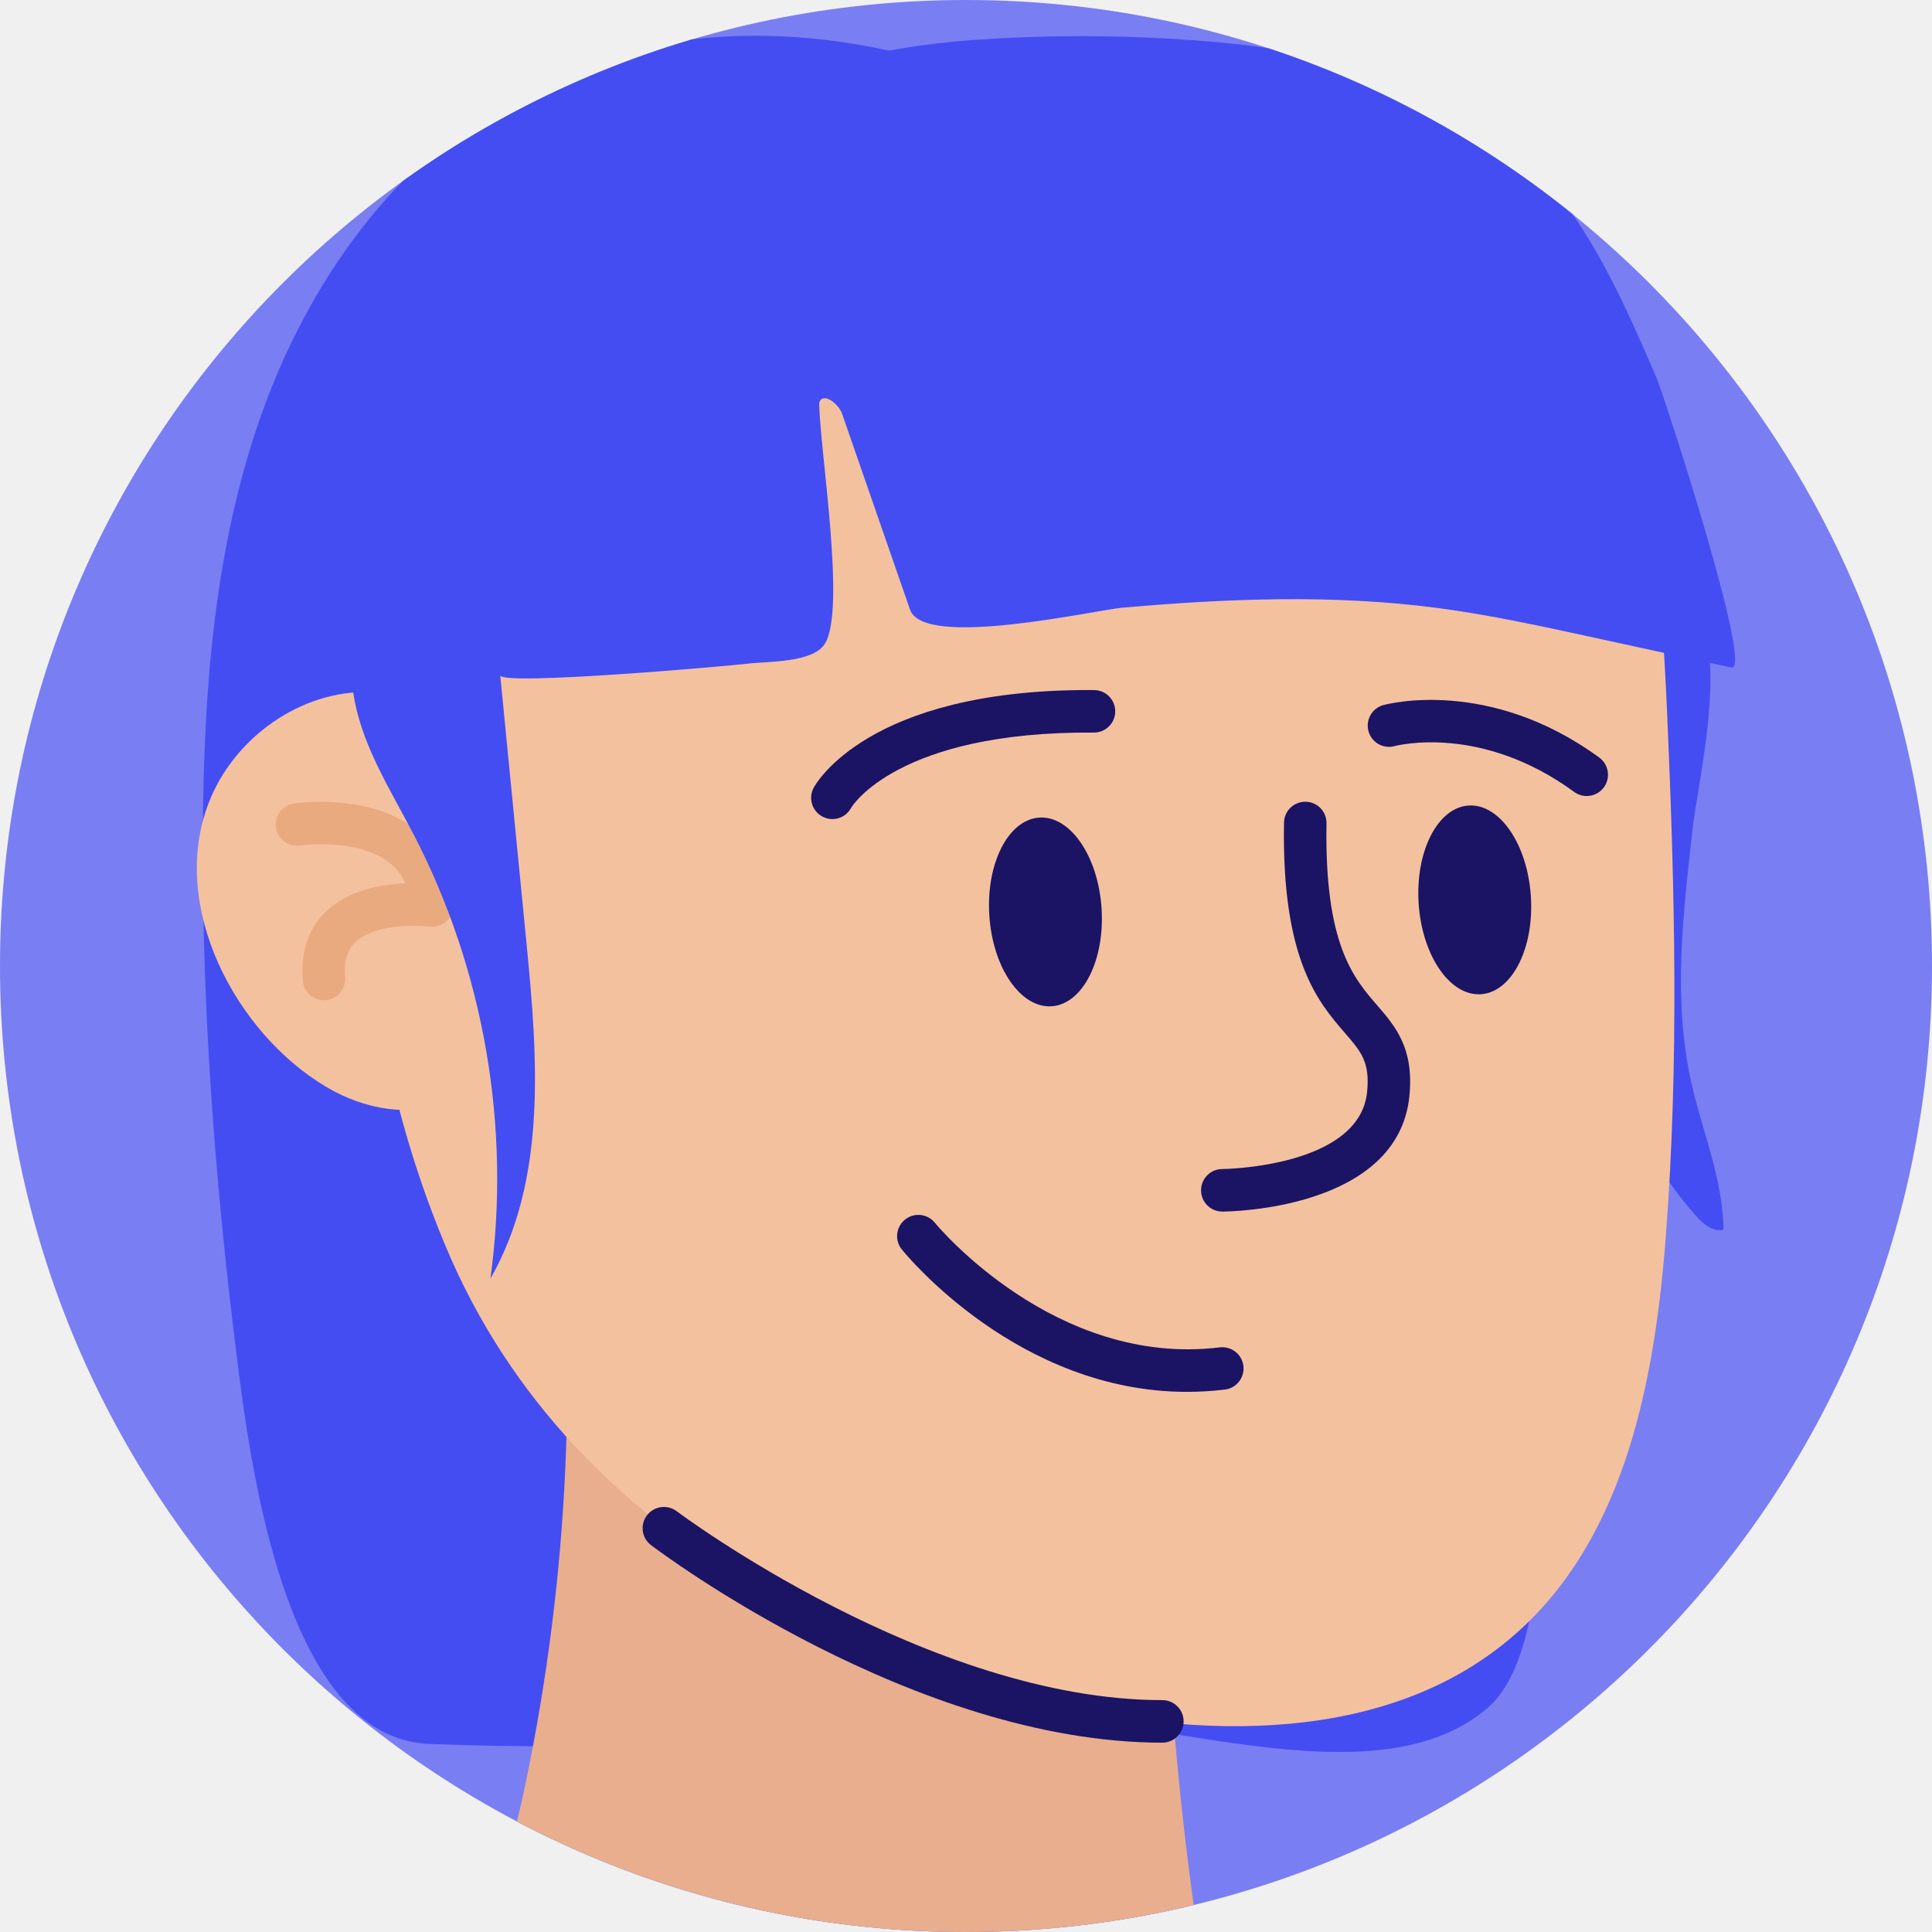
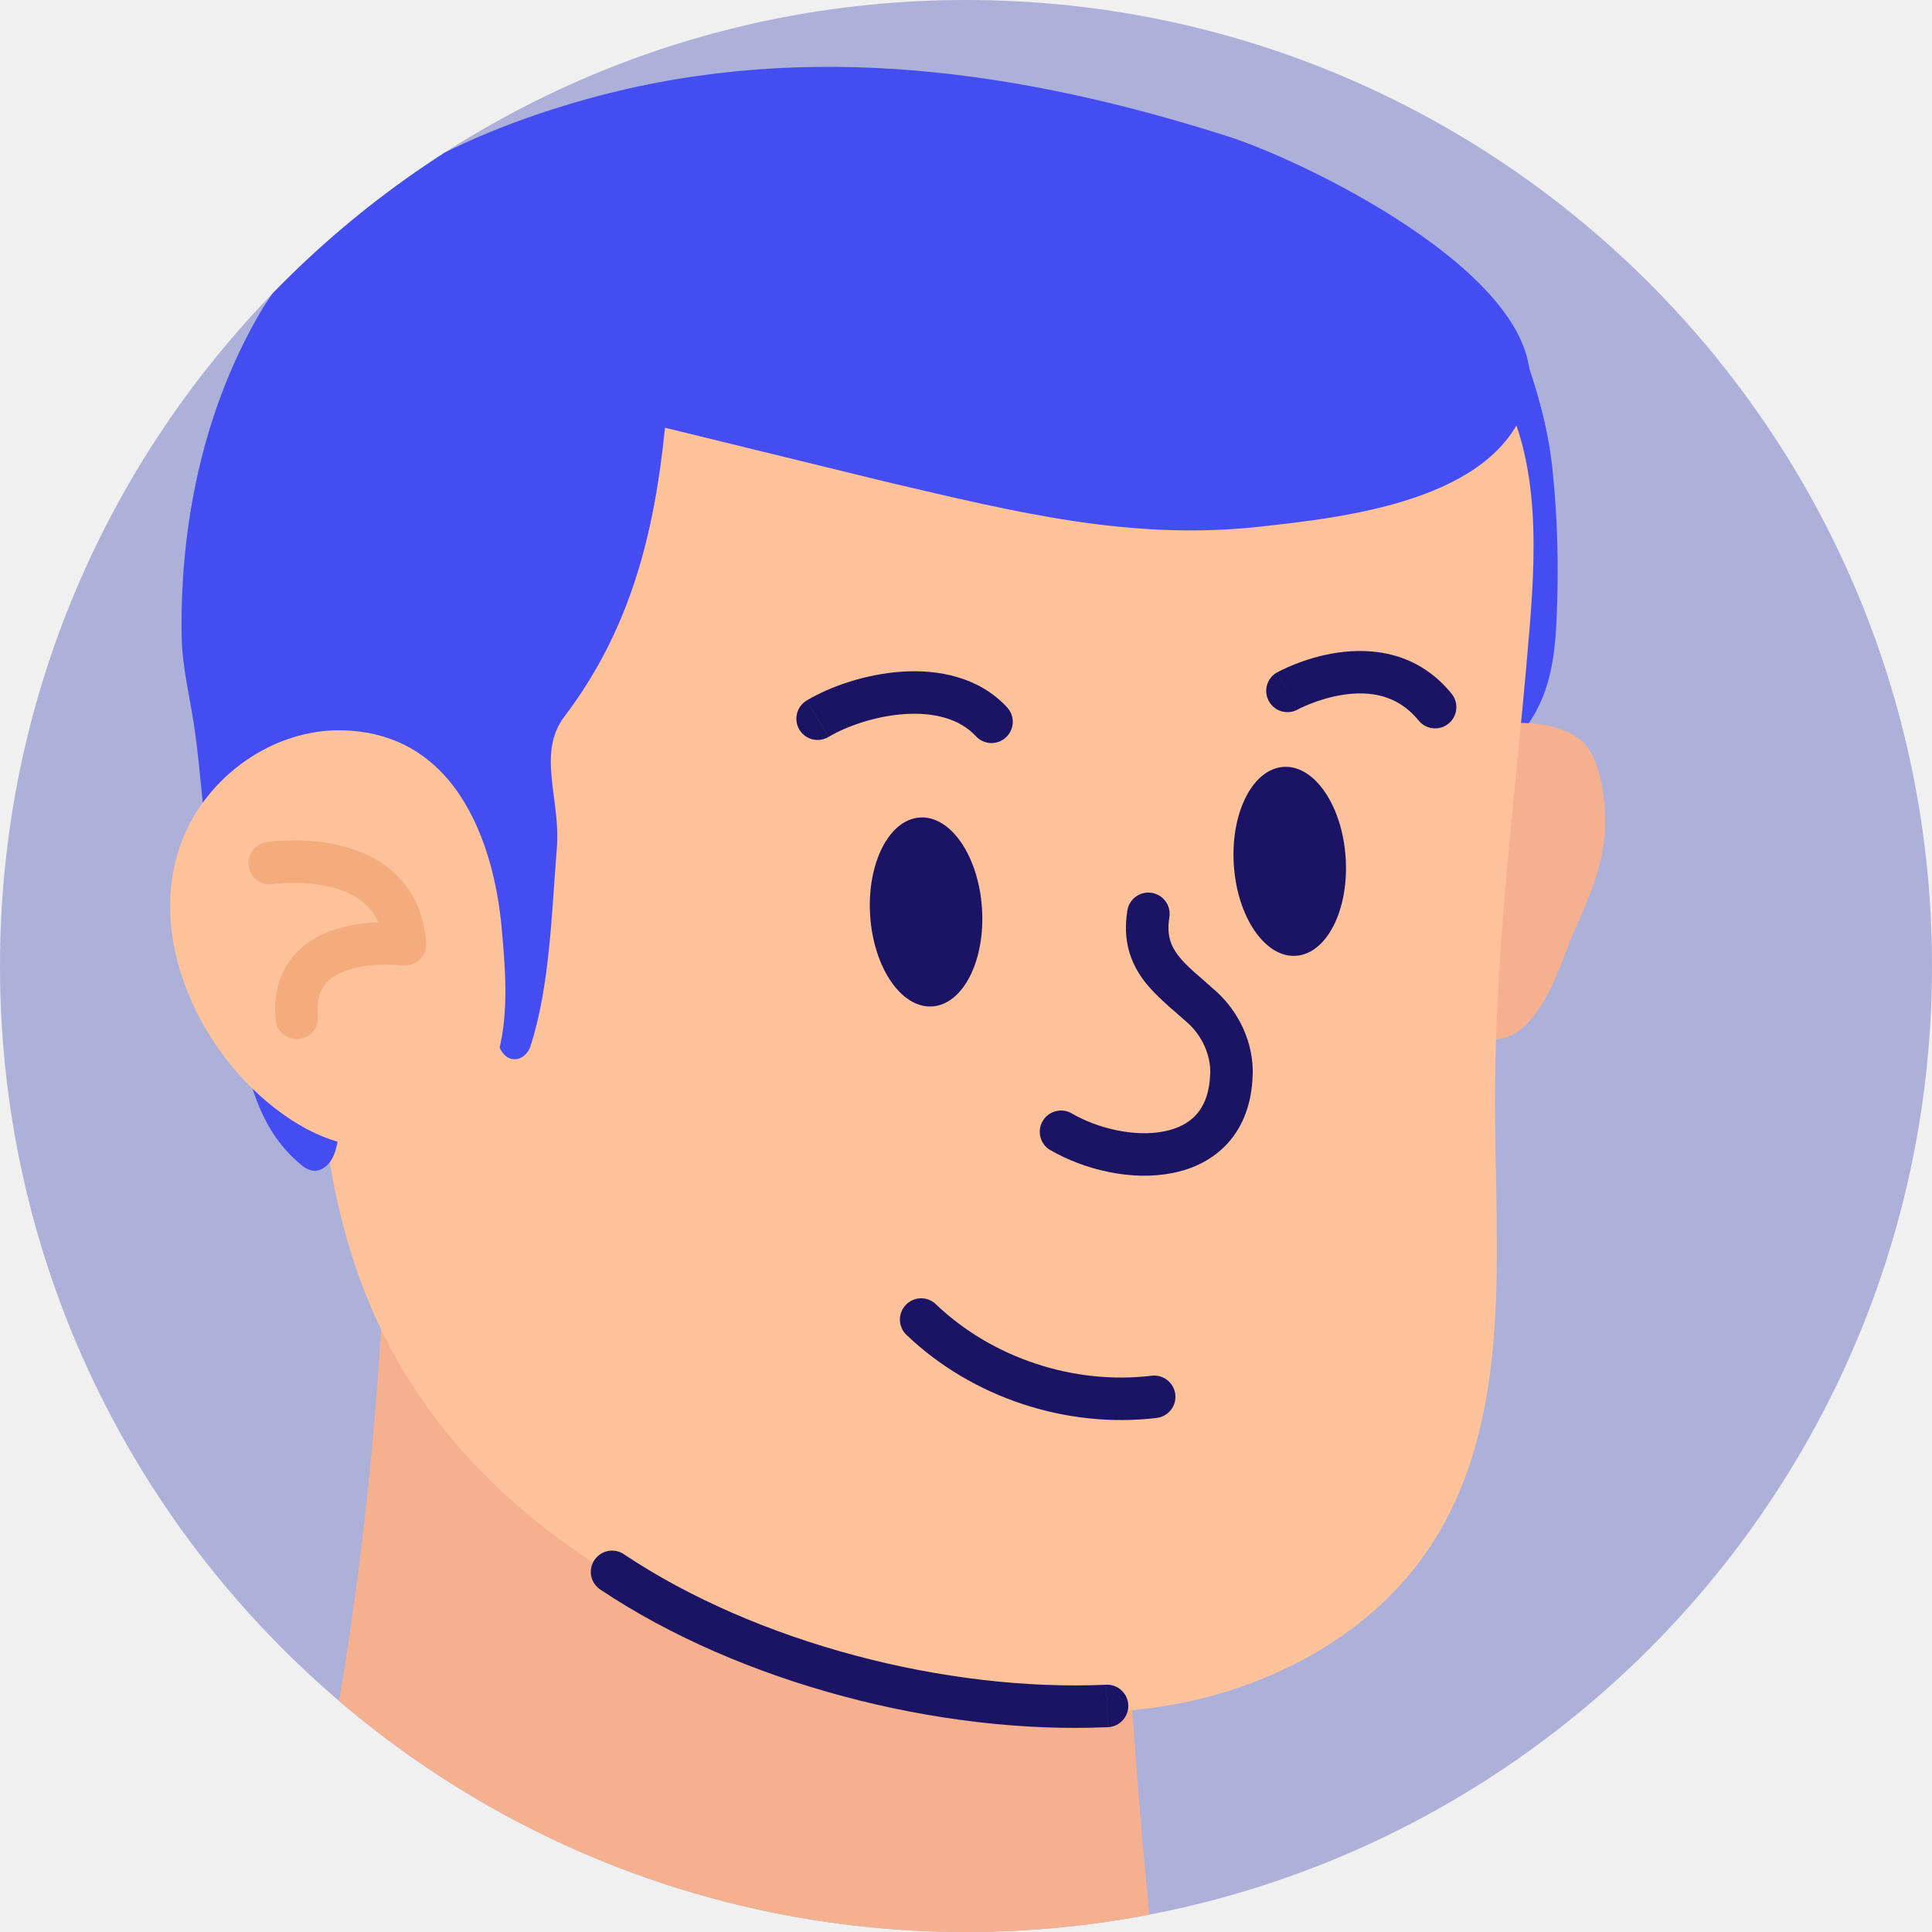
- <svg xmlns="http://www.w3.org/2000/svg" width="100" height="100" viewBox="0 0 100 100" fill="none">
-   <g clip-path="url(#clip0_894_16335)">
-     <path d="M100 0H0V100H100V0Z" fill="#797EF3" />
-     <path d="M61.982 100H25.258C26.148 96.738 26.87 93.848 27.004 93.242C28.174 87.88 28.914 82.44 29.21 76.982C29.364 74.152 29.4 71.316 29.316 68.484C29.258 66.522 28.364 63.386 29.254 61.516C30.958 57.93 38.88 62.14 42.398 62.598C48.44 63.386 54.584 63.016 60.646 62.648C59.724 75.098 60.176 87.63 61.982 100Z" fill="#797EF3" />
-     <path d="M87.53 55.978C88.096 58.54 89.184 61.024 89.204 63.65C88.66 63.782 88.154 63.348 87.78 62.932C83.826 58.526 82.57 52.376 81.74 46.514C81.228 42.894 79.914 36.882 81.63 33.454C82.504 31.708 85.668 29.678 87.476 31.358C89.614 33.348 87.89 40.364 87.606 42.918C87.124 47.25 86.576 51.666 87.53 55.978Z" fill="#444DF2" />
-     <path d="M56.344 6.688C54.658 5.73 52.908 4.884 51.094 4.172C43.348 1.136 34.25 0.828 26.914 4.758C20.46 8.216 15.94 14.614 13.506 21.52C11.072 28.426 10.536 35.852 10.498 43.172C10.45 52.072 11.108 60.966 12.204 69.796C12.904 75.444 14.652 89.964 22.21 90.264C31.488 90.63 40.8 90.17 49.998 88.898C57.832 87.816 70.74 93.78 77 88.4C80.738 85.186 79.374 73.636 80.978 68.974C82.928 63.31 84.382 57.42 84.556 51.432C84.786 43.538 82.732 35.588 78.706 28.794C76.564 25.18 73.89 21.904 71.038 18.82C66.712 14.144 61.858 9.82 56.344 6.688Z" fill="#444DF2" />
-     <path d="M61.982 100H25.258C26.148 96.738 26.87 93.848 27.004 93.242C28.174 87.88 28.914 82.44 29.21 76.982C29.364 74.152 29.4 71.316 29.316 68.484C29.258 66.522 28.364 63.386 29.254 61.516C30.958 57.93 38.88 62.14 42.398 62.598C48.44 63.386 54.584 63.016 60.646 62.648C59.724 75.098 60.176 87.63 61.982 100Z" fill="#E8AE8E" />
-     <path d="M29.746 74.838C35.858 81.402 44.274 85.564 53.308 87.896C61.908 90.116 72.034 90.378 78.618 84.416C84.15 79.408 85.658 71.392 86.226 63.95C86.906 55.034 86.69 46.074 86.3 37.142C86.13 33.258 85.924 29.348 84.992 25.576C83.582 19.872 80.06 12.292 74.484 9.76C67.748 6.702 59.678 5.896 52.39 6.72C47.116 7.316 41.75 7.948 36.902 10.102C32.546 12.038 26.9 14.508 24.574 18.83C21.624 24.31 19.946 30.646 19.232 36.802C18.148 46.138 19.414 55.774 23.044 64.454C24.706 68.44 26.992 71.882 29.746 74.838Z" fill="#F4C19F" />
-     <path d="M24.616 38.39C23.338 36.88 21.552 35.874 19.114 35.818C15.532 35.736 12.102 38.204 10.806 41.546C8.72 46.928 12.208 53.496 16.91 56.272C21.086 58.736 25.988 57.3 27.206 52.426C27.746 50.264 27.534 47.996 27.316 45.778C27.056 43.106 26.256 40.33 24.616 38.39Z" fill="#F4C19F" />
-     <path d="M16.766 51.774C16.202 51.774 15.722 51.342 15.672 50.77C15.51 48.906 16.24 47.786 16.88 47.174C18.046 46.06 19.748 45.77 20.982 45.724C20.796 45.302 20.524 44.95 20.162 44.662C18.518 43.354 15.562 43.758 15.532 43.762C14.932 43.854 14.37 43.44 14.28 42.84C14.188 42.24 14.602 41.678 15.202 41.588C15.36 41.564 19.116 41.022 21.53 42.94C22.686 43.86 23.338 45.156 23.464 46.79C23.49 47.12 23.364 47.446 23.124 47.674C22.882 47.902 22.552 48.008 22.222 47.966C21.49 47.872 19.372 47.832 18.396 48.768C17.968 49.18 17.794 49.772 17.864 50.58C17.916 51.186 17.468 51.718 16.864 51.772C16.83 51.772 16.798 51.774 16.766 51.774Z" fill="#EAAA7F" />
-     <path d="M42.688 33.332C42.682 33.34 42.678 33.348 42.672 33.356C42.012 34.322 39.678 34.226 38.67 34.354C37.832 34.46 25.948 35.512 25.892 34.954C26.346 39.584 26.8 44.216 27.254 48.846C27.83 54.73 28.32 61.05 25.384 66.182C26.458 58.356 25.05 50.208 21.412 43.196C20.254 40.962 18.856 38.79 18.364 36.322C17.942 34.198 18.224 31.998 18.672 29.88C19.792 24.604 21.954 19.552 24.998 15.1C30.588 6.928 40.732 2.756 50.362 2.072C54.642 1.768 58.946 1.812 63.218 2.204C69.338 2.766 76.308 4.758 80.348 9.696C82.726 12.604 84.248 16.1 85.74 19.548C86.08 20.334 90.812 34.812 89.614 34.55C87.178 34.02 84.744 33.49 82.308 32.96C79.694 32.392 77.078 31.822 74.426 31.472C69.008 30.758 63.53 30.978 58.102 31.454C56.68 31.578 47.814 33.604 47.106 31.562C45.934 28.182 44.76 24.802 43.588 21.422C43.396 20.87 42.59 20.282 42.404 20.836C42.408 23.158 43.82 31.582 42.688 33.332Z" fill="#444DF2" />
-     <path d="M63.266 62.71C62.66 62.71 62.168 62.22 62.166 61.614C62.164 61.006 62.654 60.512 63.26 60.51C63.332 60.51 70.36 60.422 70.76 56.526C70.918 54.978 70.454 54.44 69.612 53.466C68.228 51.866 66.334 49.674 66.46 42.578C66.47 41.978 66.96 41.498 67.56 41.498C67.566 41.498 67.574 41.498 67.58 41.498C68.188 41.508 68.672 42.01 68.66 42.618C68.548 48.874 70.06 50.622 71.276 52.028C72.224 53.124 73.204 54.26 72.948 56.752C72.346 62.608 63.64 62.71 63.27 62.712C63.27 62.71 63.268 62.71 63.266 62.71Z" fill="#1B1464" />
-     <path d="M54.432 52.085C56.036 51.98 57.193 49.708 57.016 47.011C56.839 44.314 55.395 42.212 53.791 42.318C52.187 42.423 51.031 44.695 51.208 47.392C51.385 50.089 52.828 52.191 54.432 52.085Z" fill="#1B1464" />
-     <path d="M76.653 51.461C78.257 51.356 79.414 49.084 79.237 46.387C79.06 43.69 77.616 41.588 76.012 41.694C74.409 41.799 73.252 44.071 73.429 46.768C73.606 49.465 75.05 51.566 76.653 51.461Z" fill="#1B1464" />
-     <path d="M82.128 41.202C81.902 41.202 81.676 41.134 81.48 40.99C76.678 37.48 72.36 38.572 72.178 38.62C71.592 38.776 70.99 38.43 70.832 37.844C70.674 37.26 71.016 36.658 71.598 36.496C71.82 36.436 77.082 35.05 82.778 39.212C83.268 39.57 83.376 40.258 83.018 40.75C82.802 41.046 82.468 41.202 82.128 41.202Z" fill="#1B1464" />
-     <path d="M43.084 42.396C42.912 42.396 42.736 42.356 42.572 42.268C42.034 41.984 41.828 41.32 42.112 40.782C42.222 40.574 44.916 35.716 56.33 35.716C56.43 35.716 56.53 35.716 56.632 35.718C57.24 35.722 57.728 36.218 57.724 36.826C57.72 37.43 57.228 37.918 56.624 37.918C56.622 37.918 56.618 37.918 56.616 37.918C46.44 37.844 44.078 41.768 44.058 41.808C43.862 42.182 43.48 42.396 43.084 42.396Z" fill="#1B1464" />
-     <path d="M61.436 72.042C52.73 72.042 46.938 64.992 46.678 64.672C46.296 64.2 46.37 63.506 46.844 63.126C47.316 62.744 48.008 62.818 48.39 63.292C48.48 63.402 54.59 70.78 63.134 69.74C63.738 69.668 64.286 70.096 64.358 70.7C64.432 71.302 64.002 71.852 63.398 71.924C62.73 72.004 62.074 72.042 61.436 72.042Z" fill="#1B1464" />
-     <path d="M60.162 90.2C47.34 90.2 34.248 80.394 33.698 79.976C33.214 79.61 33.118 78.92 33.486 78.436C33.852 77.952 34.542 77.856 35.028 78.222C35.158 78.32 48.088 87.998 60.164 87.998C60.772 87.998 61.264 88.49 61.264 89.098C61.264 89.706 60.77 90.2 60.162 90.2Z" fill="#1B1464" />
+ <svg xmlns="http://www.w3.org/2000/svg" width="64" height="64" viewBox="0 0 64 64" fill="none">
+   <g clip-path="url(#clip0_41606_16284)">
+     <path d="M64 0H0V64H64V0Z" fill="#ADB0D9" />
+     <path d="M47.859 17.382C48.102 16.486 48.755 15.629 48.589 14.72C48.461 14.016 48.166 13.286 48.256 12.557C48.32 12.019 49.126 10.406 49.83 10.598C50.112 10.675 50.253 10.995 50.342 11.264C50.854 12.736 51.264 13.99 51.43 15.565C51.597 17.152 51.635 18.752 51.571 20.352C51.533 21.337 51.443 22.336 51.046 23.232C50.701 24.026 50.112 24.717 49.395 25.19C49.19 24.742 48.755 24.461 48.435 24.09C47.923 23.514 47.68 22.758 47.539 22.003C47.539 20.403 47.437 18.97 47.859 17.382Z" fill="#444DF2" />
+     <path d="M46.374 32C46.118 30.95 46.221 29.85 46.323 28.774C46.451 27.482 46.835 26.138 47.629 25.19C48.243 24.461 49.114 23.974 50.291 23.949C51.072 23.936 52.198 24.128 52.646 24.832C53.107 25.574 53.222 26.816 53.158 27.648C53.069 28.774 52.608 29.811 52.16 30.822C51.673 31.936 51.033 34.33 49.549 34.432C48 34.547 46.733 33.446 46.374 32Z" fill="#F5B18F" />
+     <path d="M38.131 64H9.651C9.754 63.565 9.856 63.13 9.958 62.694C11.993 53.965 12.787 45.504 12.902 36.352C20.109 39.014 27.686 37.875 35.123 37.76C37.888 37.722 36.966 40.858 36.992 43.789C37.03 47.45 37.171 51.098 37.389 54.733C37.568 57.831 37.824 60.928 38.131 64Z" fill="#F5B18F" />
+     <path d="M50.675 20.736C50.381 24.397 49.933 28.058 49.69 31.731C49.587 33.357 49.523 34.969 49.523 36.595C49.536 41.613 50.138 47.053 47.373 51.238C45.338 54.31 41.741 56.115 38.08 56.589C35.43 56.934 32.781 56.614 30.195 56.038C26.163 55.155 22.029 53.542 18.611 51.046C16.512 49.51 14.694 47.642 13.35 45.389C12.058 43.238 11.29 40.819 10.893 38.323C10.688 37.005 10.586 35.661 10.573 34.317C10.547 31.821 10.803 29.325 11.162 26.854C11.674 23.322 12.173 19.584 14.182 16.538C16.064 13.696 18.854 11.482 21.965 10.112C27.162 7.833 33.037 7.68 38.707 8.025C40.717 8.153 42.739 8.333 44.646 8.973C46.554 9.613 48.346 10.752 49.434 12.429C50.982 14.822 50.906 17.894 50.675 20.736Z" fill="#FEC29B" />
+     <path d="M30.883 33.339C31.906 33.272 32.643 31.817 32.529 30.088C32.416 28.36 31.495 27.013 30.472 27.081C29.449 27.148 28.712 28.603 28.825 30.332C28.939 32.06 29.86 33.407 30.883 33.339Z" fill="#1B1464" />
+     <path d="M42.929 31.662C43.952 31.595 44.69 30.14 44.576 28.411C44.463 26.683 43.541 25.336 42.519 25.404C41.496 25.471 40.758 26.926 40.872 28.655C40.985 30.383 41.907 31.73 42.929 31.662Z" fill="#1B1464" />
+     <path d="M27.446 24.412C28.05 24.052 29.014 23.716 29.982 23.654C30.954 23.593 31.795 23.813 32.329 24.389L33.362 23.432C32.425 22.421 31.082 22.173 29.892 22.249C28.696 22.325 27.516 22.732 26.725 23.203L27.446 24.412ZM32.329 24.389C32.594 24.675 33.039 24.691 33.324 24.426C33.609 24.161 33.626 23.716 33.361 23.432L32.329 24.389ZM26.724 23.204C26.39 23.404 26.281 23.835 26.479 24.169C26.679 24.503 27.11 24.612 27.445 24.413L26.724 23.204Z" fill="#1B1464" />
+     <path d="M42.65 22.886C42.991 23.502 42.99 23.502 42.99 23.502C42.99 23.502 42.991 23.502 42.993 23.501C42.995 23.5 43.002 23.496 43.011 23.492C43.027 23.483 43.055 23.469 43.092 23.451C43.167 23.415 43.278 23.365 43.417 23.31C43.7 23.199 44.087 23.075 44.516 23.012C45.373 22.886 46.3 23.012 46.994 23.868L48.087 22.981C46.963 21.596 45.445 21.454 44.312 21.619C43.746 21.702 43.251 21.862 42.902 22.001C42.725 22.07 42.582 22.135 42.482 22.184C42.431 22.208 42.391 22.229 42.363 22.244C42.349 22.252 42.337 22.258 42.328 22.262C42.324 22.264 42.321 22.266 42.318 22.268C42.317 22.27 42.315 22.27 42.314 22.271C42.314 22.271 42.313 22.271 42.313 22.272C42.309 22.271 42.308 22.271 42.65 22.886ZM46.993 23.868C47.237 24.17 47.681 24.216 47.983 23.972C48.285 23.727 48.331 23.283 48.087 22.981L46.993 23.868ZM42.308 22.271C41.967 22.459 41.844 22.888 42.034 23.228C42.222 23.569 42.651 23.692 42.991 23.502L42.308 22.271Z" fill="#1B1464" />
+     <path d="M30.029 44.221C32.205 46.301 35.333 47.329 38.317 46.971L38.149 45.573C35.578 45.882 32.869 44.989 31 43.203L30.029 44.221ZM38.317 46.971C38.703 46.925 38.979 46.574 38.933 46.188C38.886 45.801 38.536 45.526 38.149 45.572L38.317 46.971ZM31.002 43.203C30.72 42.934 30.275 42.944 30.006 43.226C29.737 43.507 29.747 43.953 30.029 44.221L31.002 43.203Z" fill="#1B1464" />
+     <path d="M50.547 13.402C49.485 16.589 44.557 17.139 41.741 17.446C37.453 17.92 33.639 16.96 29.517 16C28.979 15.872 22.029 14.169 22.029 14.169C21.671 17.728 20.864 20.877 18.701 23.731C17.767 24.96 18.586 26.496 18.445 28.109C18.279 30.169 18.215 32.678 17.575 34.65C17.498 34.906 17.255 35.123 16.986 35.085C16.614 35.033 16.499 34.586 16.358 34.24C16.038 33.434 15.13 32.704 14.234 33.088C13.389 33.459 12.966 34.778 12.531 35.507C12.122 36.198 11.482 36.787 11.251 37.555C11.175 37.811 11.149 38.08 11.034 38.323C10.918 38.566 10.688 38.784 10.419 38.784C10.227 38.784 10.048 38.656 9.907 38.528C8.512 37.325 8.282 35.737 7.808 34.099C7.271 32.179 7.053 30.195 6.861 28.224C6.746 26.944 6.643 25.651 6.477 24.371C6.336 23.258 6.029 22.157 6.016 21.03C5.965 17.395 6.72 13.709 8.499 10.56C10.829 6.464 15.578 4.301 19.84 3.174C26.855 1.331 33.856 2.342 40.678 4.518C43.431 5.402 51.853 9.523 50.547 13.402Z" fill="#444DF2" />
+     <path d="M40.282 32.836C39.718 32.324 39.319 32.033 39.021 31.64C38.778 31.318 38.642 30.963 38.737 30.386L37.346 30.158C37.185 31.142 37.44 31.882 37.897 32.488C38.3 33.021 38.911 33.492 39.334 33.878L40.282 32.836ZM41.498 35.606C41.53 34.55 41.047 33.523 40.279 32.833L39.338 33.88C39.825 34.317 40.109 34.954 40.091 35.562L41.498 35.606ZM34.797 38.1C35.931 38.757 37.492 39.127 38.838 38.859C39.524 38.724 40.185 38.414 40.685 37.855C41.189 37.29 41.471 36.532 41.496 35.603L40.088 35.563C40.069 36.221 39.878 36.643 39.633 36.918C39.383 37.198 39.022 37.388 38.561 37.478C37.615 37.667 36.399 37.403 35.498 36.881L34.797 38.1ZM38.737 30.386C38.799 30.002 38.539 29.64 38.156 29.577C37.772 29.514 37.409 29.774 37.346 30.158L38.737 30.386ZM39.808 33.357L39.334 33.878C39.336 33.879 39.337 33.88 39.338 33.88L39.808 33.357ZM40.794 35.584L40.09 35.562V35.563L40.794 35.584ZM35.501 36.882C35.164 36.687 34.734 36.803 34.538 37.139C34.344 37.476 34.459 37.906 34.795 38.102L35.501 36.882Z" fill="#1B1464" />
+     <path d="M14.861 25.843C14.042 24.87 12.902 24.23 11.341 24.192C9.05 24.141 6.848 25.715 6.029 27.853C4.698 31.296 6.925 35.507 9.933 37.273C12.608 38.848 15.744 37.926 16.525 34.816C16.87 33.434 16.73 31.974 16.602 30.566C16.422 28.864 15.91 27.098 14.861 25.843Z" fill="#FEC29B" />
+     <path d="M13.414 31.283C13.508 30.586 13.507 30.586 13.507 30.586C13.507 30.586 13.507 30.586 13.505 30.586H13.504C13.503 30.586 13.502 30.586 13.5 30.586C13.496 30.586 13.492 30.584 13.487 30.584C13.477 30.583 13.463 30.582 13.446 30.579C13.412 30.575 13.364 30.57 13.304 30.566C13.185 30.557 13.019 30.547 12.822 30.546C12.431 30.543 11.894 30.574 11.35 30.715C10.811 30.854 10.206 31.118 9.755 31.628C9.285 32.157 9.051 32.877 9.129 33.777L10.532 33.655C10.482 33.083 10.632 32.762 10.81 32.561C11.007 32.338 11.314 32.178 11.703 32.078C12.087 31.978 12.493 31.953 12.815 31.954C12.974 31.955 13.105 31.963 13.196 31.969C13.24 31.973 13.275 31.976 13.297 31.978C13.308 31.98 13.316 31.981 13.32 31.981C13.322 31.981 13.324 31.981 13.324 31.981C13.321 31.981 13.321 31.981 13.414 31.283ZM8.934 28.595C9.039 29.291 9.039 29.291 9.039 29.291C9.039 29.291 9.042 29.291 9.045 29.29C9.05 29.289 9.059 29.289 9.07 29.286C9.094 29.284 9.133 29.279 9.184 29.274C9.285 29.263 9.434 29.253 9.614 29.249C9.978 29.242 10.451 29.265 10.918 29.375C11.388 29.485 11.812 29.674 12.124 29.969C12.421 30.25 12.662 30.668 12.714 31.334L14.118 31.227C14.042 30.231 13.659 29.48 13.092 28.945C12.54 28.424 11.859 28.148 11.242 28.003C10.621 27.857 10.022 27.831 9.587 27.84C9.367 27.844 9.184 27.858 9.053 27.869C8.988 27.876 8.936 27.882 8.899 27.886C8.879 27.889 8.865 27.89 8.854 27.892C8.849 27.894 8.844 27.894 8.84 27.894C8.838 27.894 8.836 27.894 8.836 27.895H8.835C8.835 27.895 8.835 27.895 8.833 27.895C8.829 27.899 8.829 27.899 8.934 28.595ZM9.129 33.777C9.162 34.164 9.504 34.451 9.892 34.417C10.28 34.383 10.566 34.042 10.532 33.654L9.129 33.777ZM13.414 31.283L13.321 31.981C13.531 32.009 13.743 31.94 13.898 31.794C14.053 31.648 14.133 31.441 14.116 31.228L13.414 31.283ZM8.829 27.899C8.445 27.958 8.181 28.316 8.239 28.7C8.298 29.084 8.657 29.349 9.041 29.29L8.829 27.899Z" fill="#F4AC7D" />
+     <path d="M36.64 55.809C31.338 56.046 25.051 54.417 20.666 51.485L19.884 52.655C24.535 55.766 31.124 57.464 36.703 57.215L36.64 55.809ZM20.667 51.485C20.343 51.269 19.907 51.356 19.69 51.68C19.474 52.004 19.561 52.44 19.885 52.657L20.667 51.485ZM36.704 57.215C37.092 57.197 37.393 56.868 37.376 56.48C37.359 56.092 37.029 55.791 36.641 55.808L36.704 57.215Z" fill="#1B1464" />
  </g>
  <defs>
-     <clipPath id="clip0_894_16335">
-       <rect width="100" height="100" rx="50" fill="white" />
+     <clipPath id="clip0_41606_16284">
+       <rect width="64" height="64" rx="32" fill="white" />
    </clipPath>
  </defs>
</svg>
